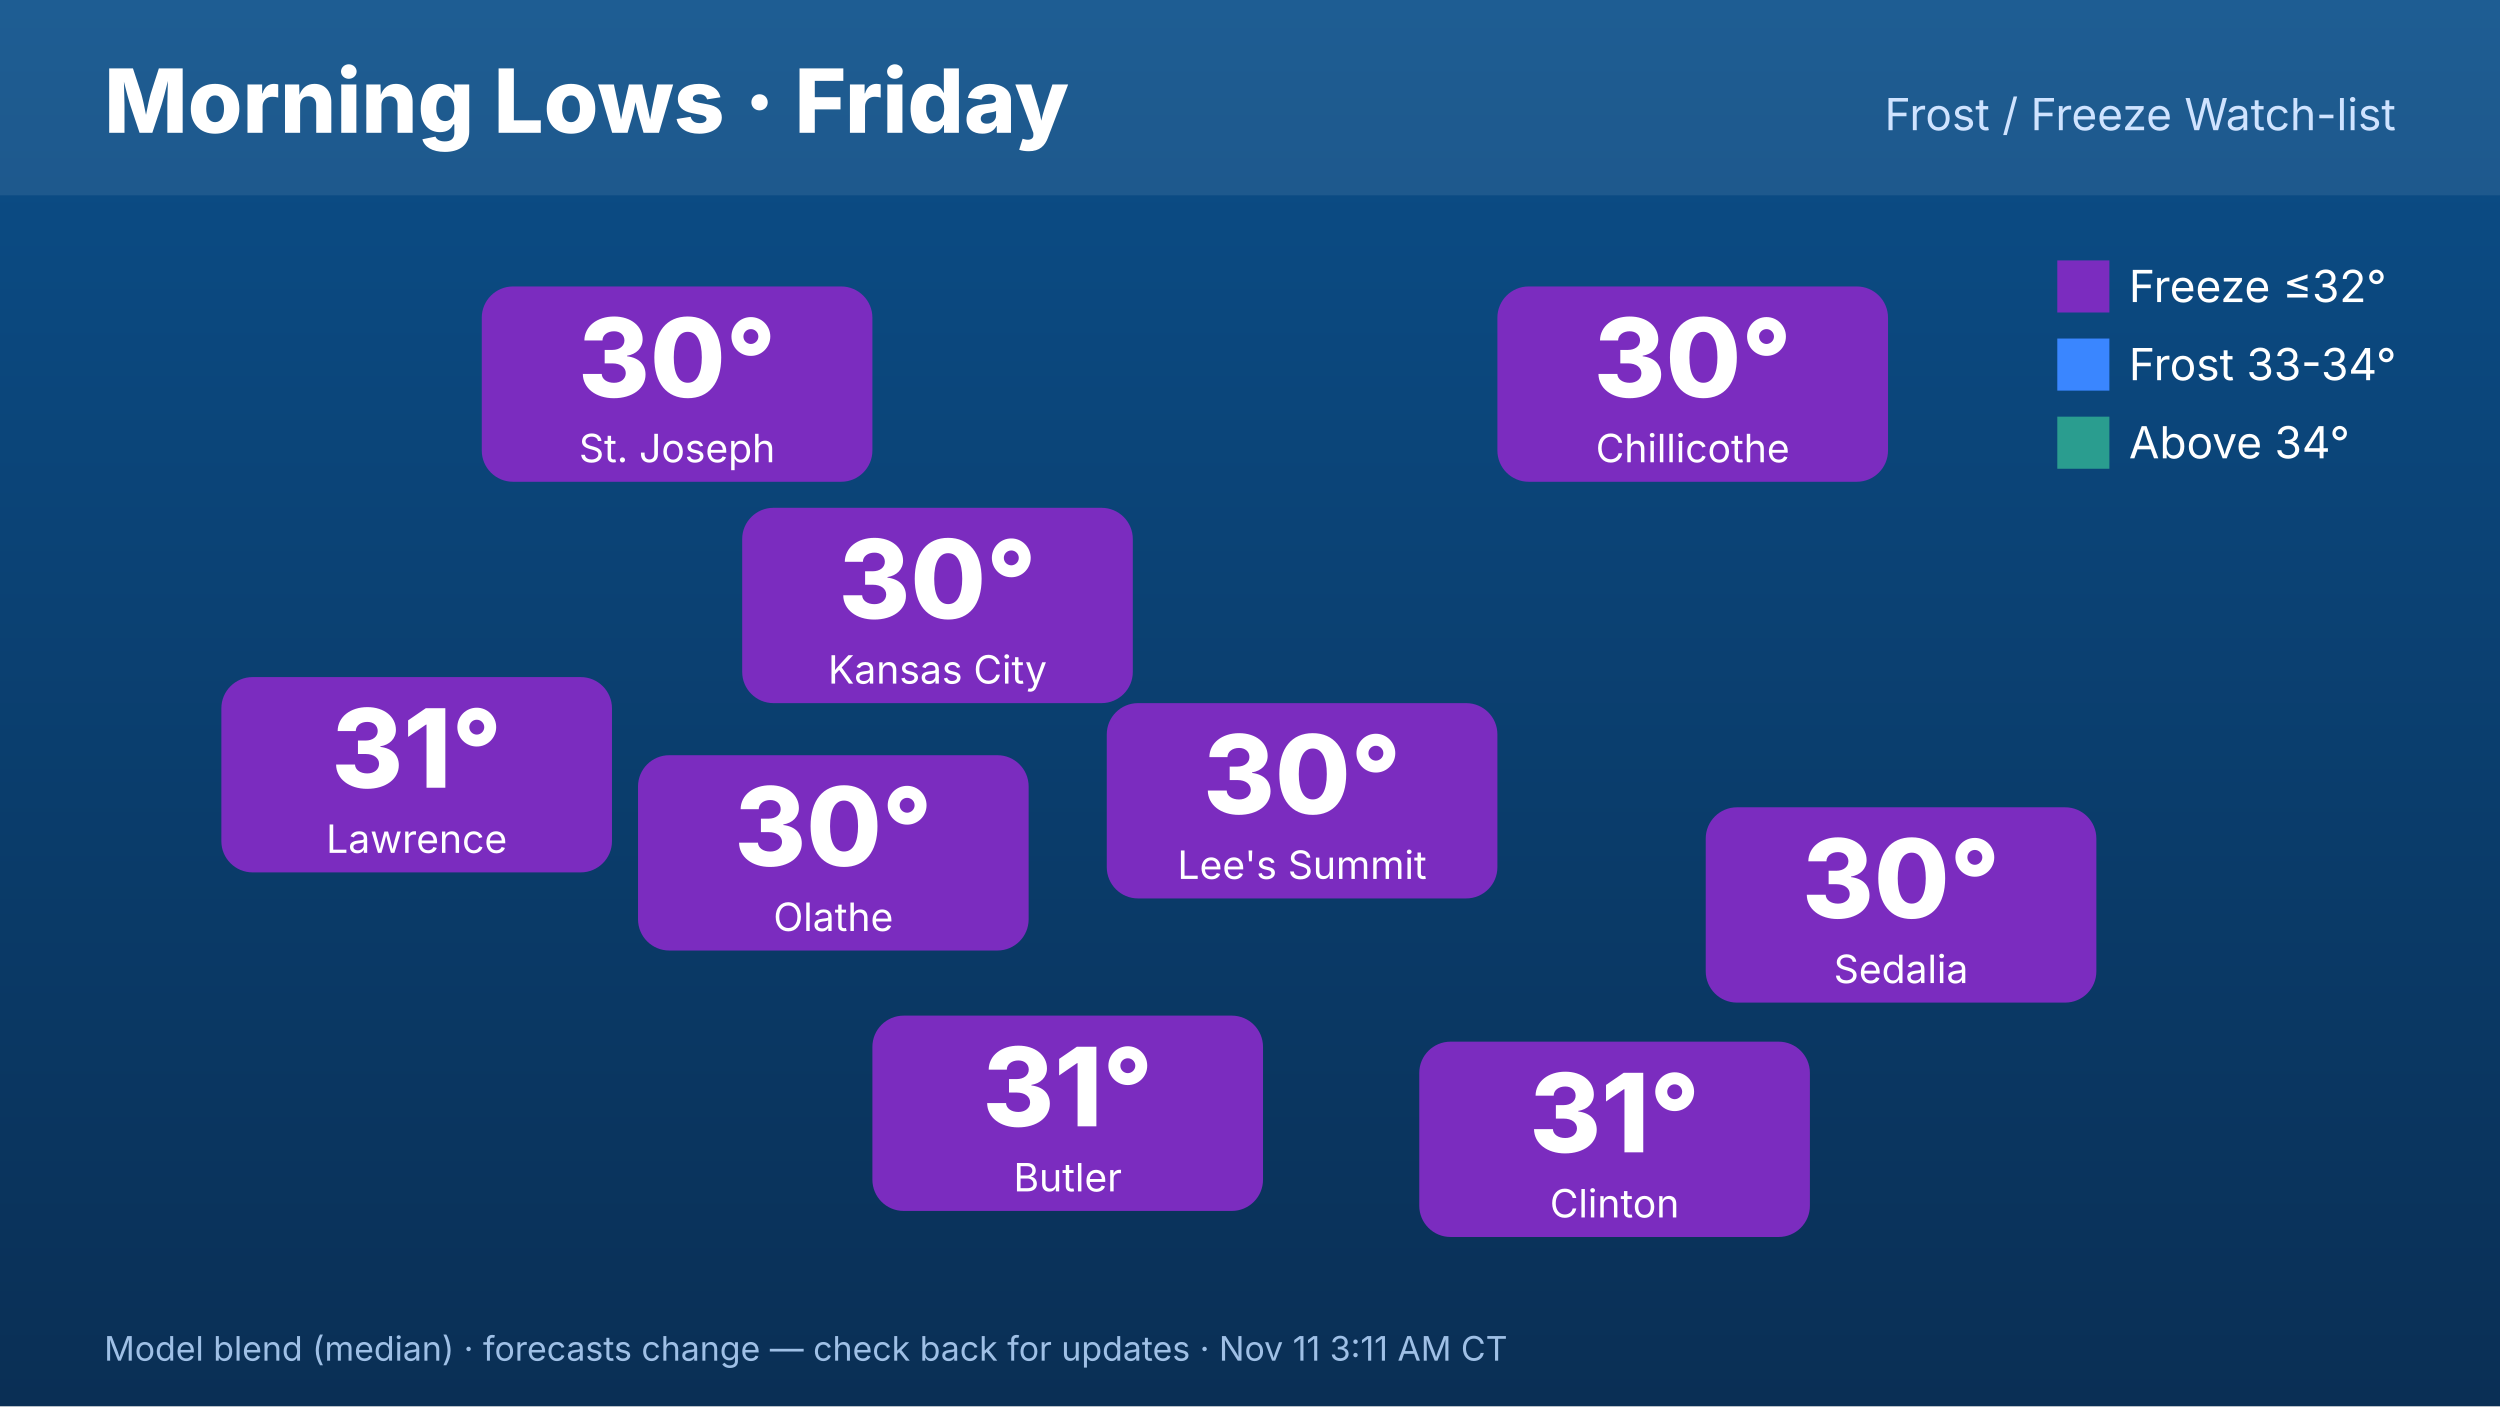
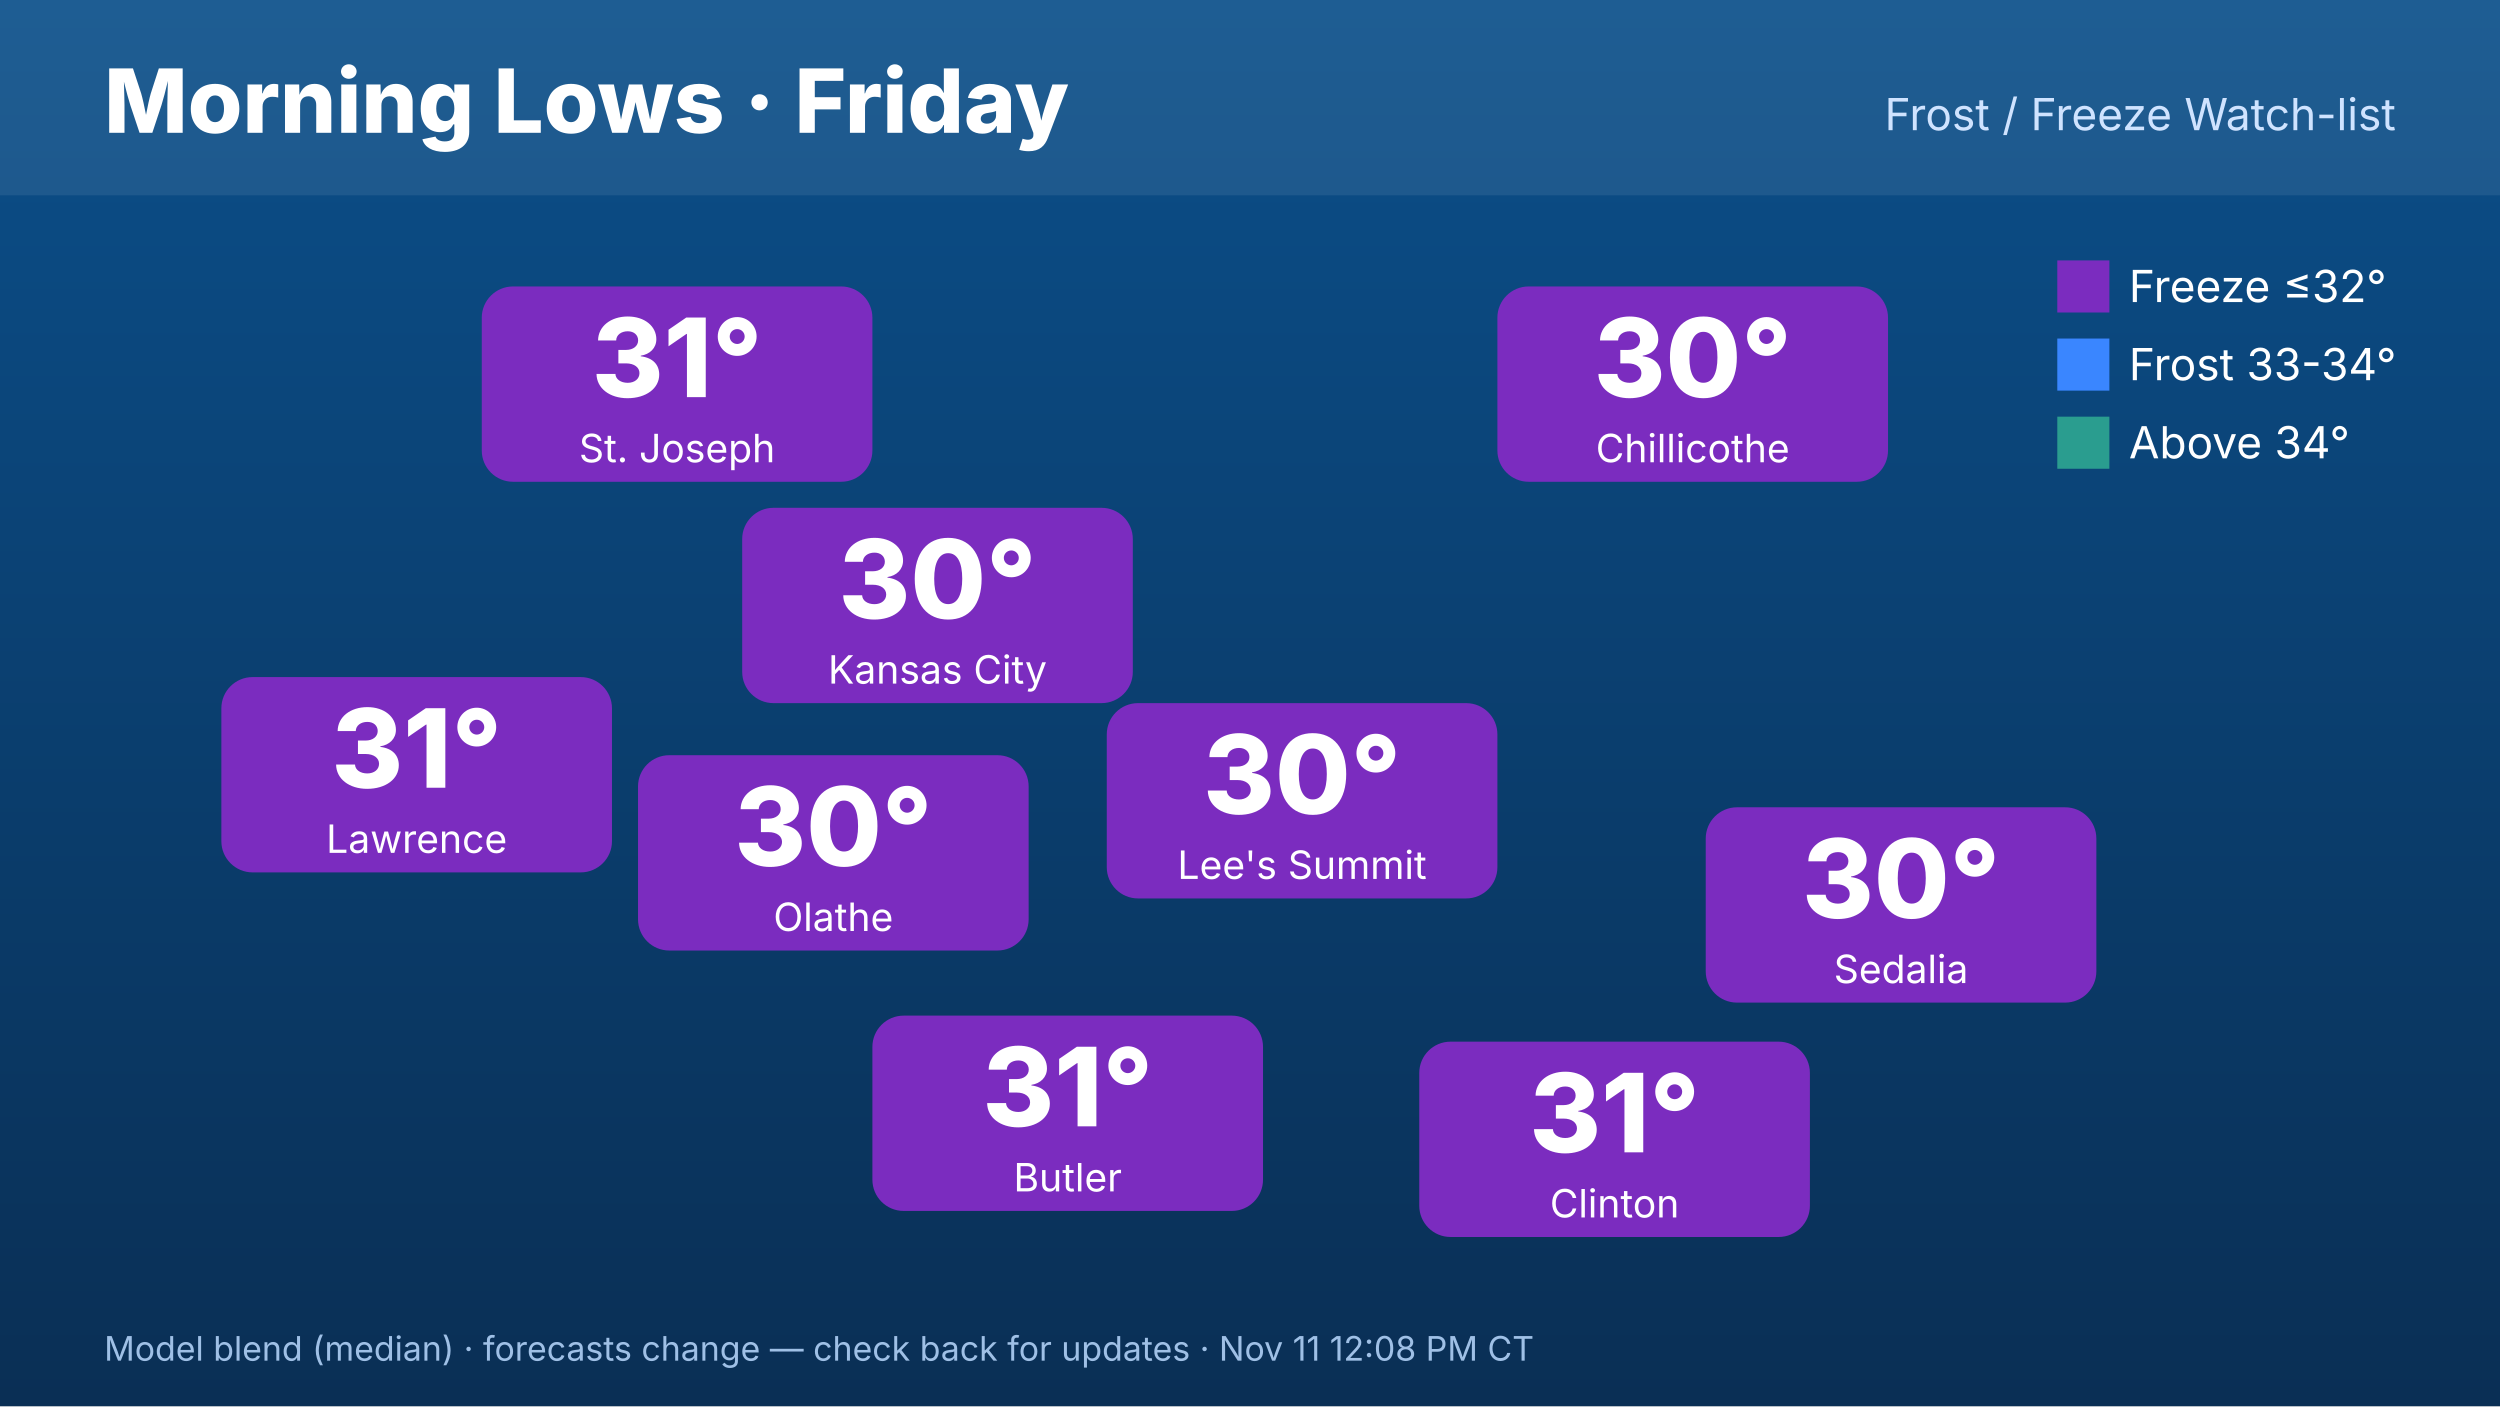
<svg xmlns="http://www.w3.org/2000/svg" width="1920" height="1080" viewBox="0 0 1920 1080" font-family="Inter,Helvetica,Arial,sans-serif">
  <defs>
    <linearGradient id="bg" x1="0" y1="0" x2="0" y2="1">
      <stop offset="0" stop-color="#0b4f8a" />
      <stop offset="1" stop-color="#0a2f55" />
    </linearGradient>
  </defs>
  <rect width="1920" height="1080" fill="url(#bg)" />
  <rect x="0" y="0" width="1920" height="150" fill="#ffffff" opacity=".08" />
  <text x="80" y="102" font-size="68" font-weight="800" fill="#fff">Morning Lows · Friday</text>
  <text x="1840" y="100" font-size="34" fill="#cfe3ff" text-anchor="end">Frost / Freeze Watch-list</text>
  <rect x="570" y="390" width="300" height="150" rx="24" fill="#7b2cbf" />
  <text x="720" y="475" font-size="84" font-weight="800" fill="#fff" text-anchor="middle">30°</text>
  <text x="720" y="525" font-size="30" fill="#fff" text-anchor="middle">Kansas City</text>
  <rect x="370" y="220" width="300" height="150" rx="24" fill="#7b2cbf" />
-   <text x="520" y="305" font-size="84" font-weight="800" fill="#fff" text-anchor="middle">30°</text>
+   <text x="520" y="305" font-size="84" font-weight="800" fill="#fff" text-anchor="middle">31°</text>
  <text x="520" y="355" font-size="30" fill="#fff" text-anchor="middle">St. Joseph</text>
  <rect x="170" y="520" width="300" height="150" rx="24" fill="#7b2cbf" />
  <text x="320" y="605" font-size="84" font-weight="800" fill="#fff" text-anchor="middle">31°</text>
  <text x="320" y="655" font-size="30" fill="#fff" text-anchor="middle">Lawrence</text>
  <rect x="1150" y="220" width="300" height="150" rx="24" fill="#7b2cbf" />
  <text x="1300" y="305" font-size="84" font-weight="800" fill="#fff" text-anchor="middle">30°</text>
  <text x="1300" y="355" font-size="30" fill="#fff" text-anchor="middle">Chillicothe</text>
  <rect x="1310" y="620" width="300" height="150" rx="24" fill="#7b2cbf" />
  <text x="1460" y="705" font-size="84" font-weight="800" fill="#fff" text-anchor="middle">30°</text>
  <text x="1460" y="755" font-size="30" fill="#fff" text-anchor="middle">Sedalia</text>
  <rect x="1090" y="800" width="300" height="150" rx="24" fill="#7b2cbf" />
  <text x="1240" y="885" font-size="84" font-weight="800" fill="#fff" text-anchor="middle">31°</text>
  <text x="1240" y="935" font-size="30" fill="#fff" text-anchor="middle">Clinton</text>
  <rect x="670" y="780" width="300" height="150" rx="24" fill="#7b2cbf" />
  <text x="820" y="865" font-size="84" font-weight="800" fill="#fff" text-anchor="middle">31°</text>
  <text x="820" y="915" font-size="30" fill="#fff" text-anchor="middle">Butler</text>
  <rect x="490" y="580" width="300" height="150" rx="24" fill="#7b2cbf" />
  <text x="640" y="665" font-size="84" font-weight="800" fill="#fff" text-anchor="middle">30°</text>
  <text x="640" y="715" font-size="30" fill="#fff" text-anchor="middle">Olathe</text>
  <rect x="850" y="540" width="300" height="150" rx="24" fill="#7b2cbf" />
  <text x="1000" y="625" font-size="84" font-weight="800" fill="#fff" text-anchor="middle">30°</text>
  <text x="1000" y="675" font-size="30" fill="#fff" text-anchor="middle">Lee's Summit</text>
  <g font-size="34" fill="#fff">
    <rect x="1580" y="200" width="40" height="40" fill="#7b2cbf" />
    <text x="1635" y="232">Freeze ≤32°</text>
    <rect x="1580" y="260" width="40" height="40" fill="#3a86ff" />
    <text x="1635" y="292">Frost 33-34°</text>
    <rect x="1580" y="320" width="40" height="40" fill="#2a9d8f" />
    <text x="1635" y="352">Above 34°</text>
  </g>
-   <text x="80" y="1045" font-size="26" fill="#9fc0e6">Model blend (median) · forecasts change — check back for updates · Nov 11 3:11 AM CT</text>
+   <text x="80" y="1045" font-size="26" fill="#9fc0e6">Model blend (median) · forecasts change — check back for updates · Nov 11 12:08 PM CT</text>
</svg>
